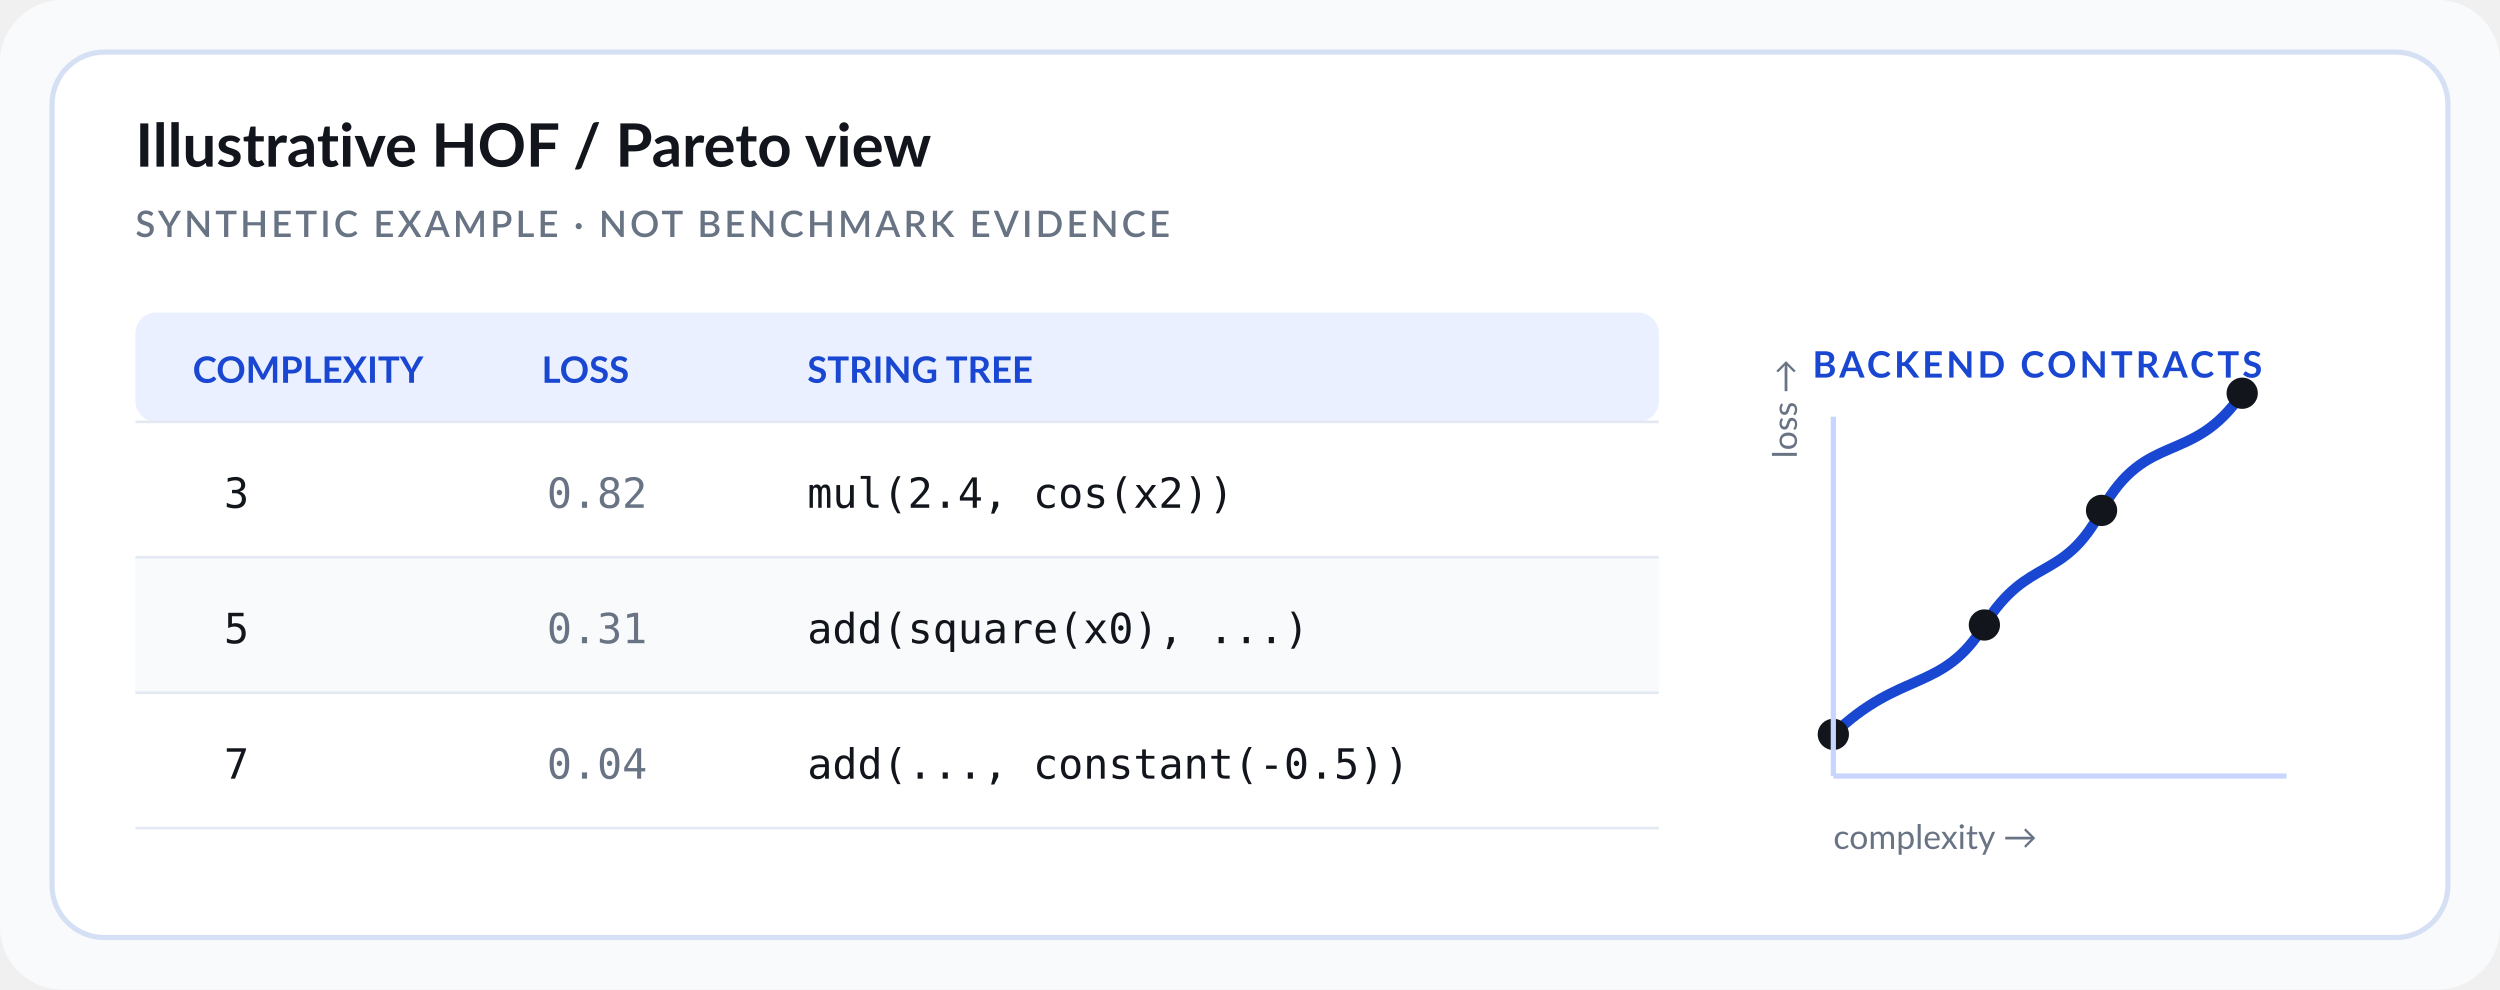
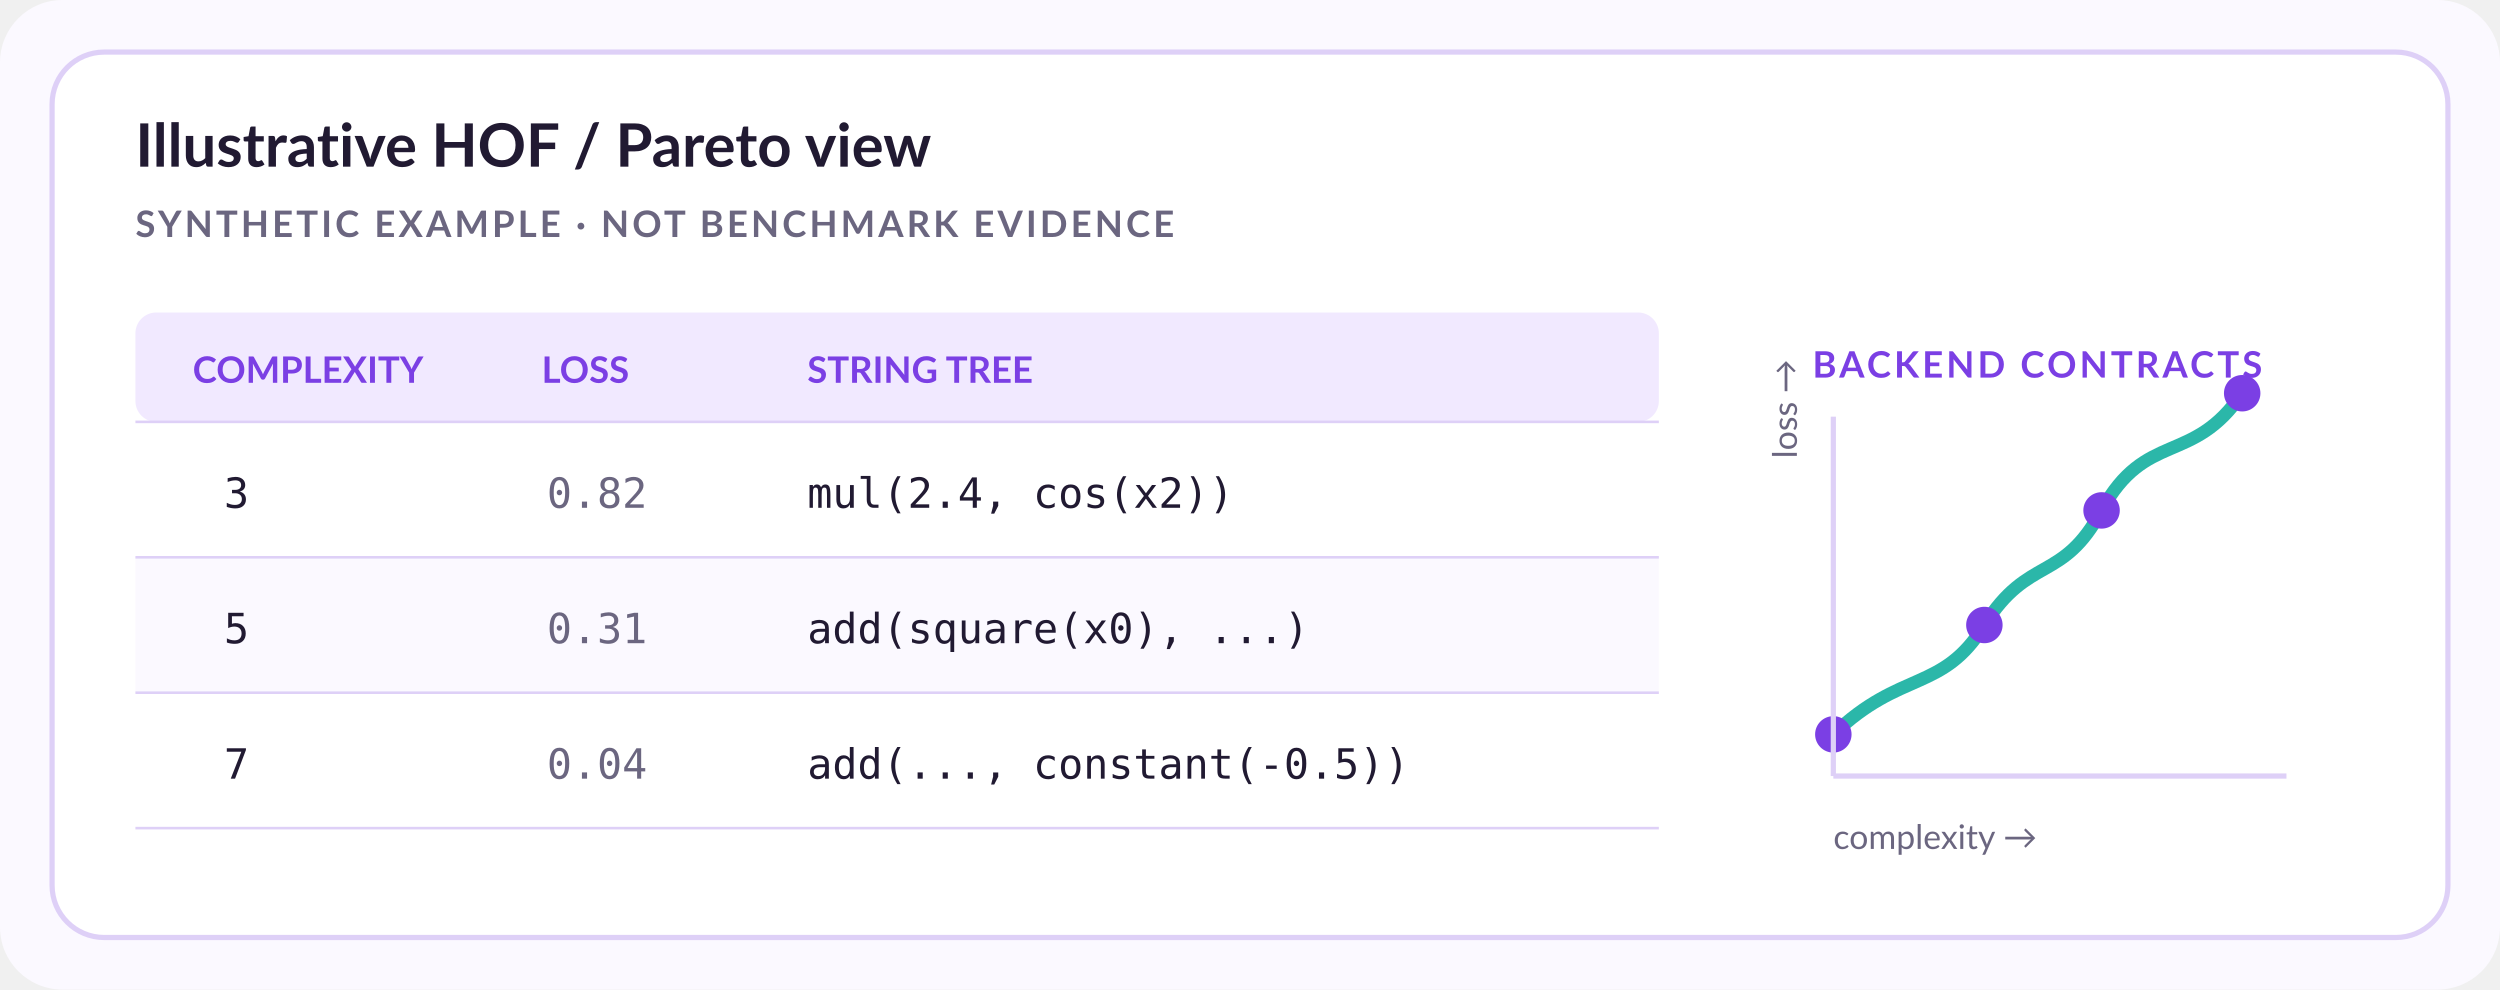
- <svg xmlns="http://www.w3.org/2000/svg" width="960" height="380" viewBox="0 0 960 380" role="img" aria-labelledby="title desc">
-   <rect width="960" height="380" rx="24" fill="#F8FAFC" />
-   <rect x="20" y="20" width="920" height="340" rx="20" fill="#FFFFFF" stroke="#D6E0F4" stroke-width="2" />
-   <text x="52" y="64" fill="#12161C" font-family="Lato, Arial, sans-serif" font-size="23" font-weight="700">Illustrative HOF / Pareto view</text>
-   <text x="52" y="91" fill="#687384" font-family="Lato, Arial, sans-serif" font-size="14" font-weight="600" letter-spacing="1.2">SYNTHETIC EXAMPLE · NOT BENCHMARK EVIDENCE</text>
-   <rect x="52" y="120" width="585" height="42" rx="8" fill="#EAF0FF" />
-   <text x="74" y="147" fill="#1947D1" font-family="Lato, Arial, sans-serif" font-size="14" font-weight="700">COMPLEXITY</text>
-   <text x="208" y="147" fill="#1947D1" font-family="Lato, Arial, sans-serif" font-size="14" font-weight="700">LOSS</text>
-   <text x="310" y="147" fill="#1947D1" font-family="Lato, Arial, sans-serif" font-size="14" font-weight="700">STRING TREE</text>
+ <svg xmlns="http://www.w3.org/2000/svg" viewBox="0 0 960 380" role="img" aria-labelledby="title desc">
+   <rect width="960" height="380" rx="24" fill="#FBF9FF" />
+   <rect x="20" y="20" width="920" height="340" rx="20" fill="#FFFFFF" stroke="#DED0F7" stroke-width="2" />
+   <text x="52" y="64" fill="#211A32" font-family="Lato, Arial, sans-serif" font-size="23" font-weight="700">Illustrative HOF / Pareto view</text>
+   <text x="52" y="91" fill="#6B6680" font-family="Lato, Arial, sans-serif" font-size="14" font-weight="700" letter-spacing="1.2">SYNTHETIC EXAMPLE · NOT BENCHMARK EVIDENCE</text>
+   <rect x="52" y="120" width="585" height="42" rx="8" fill="#F1E9FF" />
+   <text x="74" y="147" fill="#7B3FE4" font-family="Lato, Arial, sans-serif" font-size="14" font-weight="700">COMPLEXITY</text>
+   <text x="208" y="147" fill="#7B3FE4" font-family="Lato, Arial, sans-serif" font-size="14" font-weight="700">LOSS</text>
+   <text x="310" y="147" fill="#7B3FE4" font-family="Lato, Arial, sans-serif" font-size="14" font-weight="700">STRING TREE</text>
  <rect x="52" y="162" width="585" height="52" fill="#FFFFFF" />
-   <rect x="52" y="214" width="585" height="52" fill="#F8FAFC" />
+   <rect x="52" y="214" width="585" height="52" fill="#FBF9FF" />
  <rect x="52" y="266" width="585" height="52" fill="#FFFFFF" />
-   <path d="M52 162H637M52 214H637M52 266H637M52 318H637" stroke="#E3E8F2" stroke-width="1" />
-   <text x="86" y="195" fill="#12161C" font-family="DejaVu Sans Mono, monospace" font-size="16">3</text>
-   <text x="210" y="195" fill="#687384" font-family="DejaVu Sans Mono, monospace" font-size="16">0.82</text>
-   <text x="310" y="195" fill="#12161C" font-family="DejaVu Sans Mono, monospace" font-size="16">mul(2.4, cos(x2))</text>
-   <text x="86" y="247" fill="#12161C" font-family="DejaVu Sans Mono, monospace" font-size="16">5</text>
-   <text x="210" y="247" fill="#687384" font-family="DejaVu Sans Mono, monospace" font-size="16">0.31</text>
-   <text x="310" y="247" fill="#12161C" font-family="DejaVu Sans Mono, monospace" font-size="16">add(square(x0), ...)</text>
-   <text x="86" y="299" fill="#12161C" font-family="DejaVu Sans Mono, monospace" font-size="16">7</text>
-   <text x="210" y="299" fill="#687384" font-family="DejaVu Sans Mono, monospace" font-size="16">0.04</text>
-   <text x="310" y="299" fill="#12161C" font-family="DejaVu Sans Mono, monospace" font-size="16">add(..., constant(-0.5))</text>
-   <text x="696" y="145" fill="#1947D1" font-family="Lato, Arial, sans-serif" font-size="14" font-weight="700" letter-spacing="1.2">BACKEND CONTRACTS</text>
-   <path d="M704 282C730 257 746 266 762 240C779 213 792 224 807 196C824 165 842 179 861 151" fill="none" stroke="#1947D1" stroke-width="4" stroke-linecap="round" />
-   <circle cx="704" cy="282" r="6" fill="#12161C" />
-   <circle cx="762" cy="240" r="6" fill="#12161C" />
-   <circle cx="807" cy="196" r="6" fill="#12161C" />
-   <circle cx="861" cy="151" r="6" fill="#12161C" />
-   <path d="M704 298H878M704 298V160" stroke="#C7D5FF" stroke-width="2" />
-   <text x="704" y="326" fill="#687384" font-family="Lato, Arial, sans-serif" font-size="13">complexity →</text>
-   <text x="690" y="176" fill="#687384" font-family="Lato, Arial, sans-serif" font-size="13" transform="rotate(-90 690 176)">loss →</text>
+   <path d="M52 162H637M52 214H637M52 266H637M52 318H637" stroke="#DED0F7" stroke-width="1" />
+   <text x="86" y="195" fill="#211A32" font-family="DejaVu Sans Mono, monospace" font-size="16">3</text>
+   <text x="210" y="195" fill="#6B6680" font-family="DejaVu Sans Mono, monospace" font-size="16">0.82</text>
+   <text x="310" y="195" fill="#211A32" font-family="DejaVu Sans Mono, monospace" font-size="16">mul(2.4, cos(x2))</text>
+   <text x="86" y="247" fill="#211A32" font-family="DejaVu Sans Mono, monospace" font-size="16">5</text>
+   <text x="210" y="247" fill="#6B6680" font-family="DejaVu Sans Mono, monospace" font-size="16">0.31</text>
+   <text x="310" y="247" fill="#211A32" font-family="DejaVu Sans Mono, monospace" font-size="16">add(square(x0), ...)</text>
+   <text x="86" y="299" fill="#211A32" font-family="DejaVu Sans Mono, monospace" font-size="16">7</text>
+   <text x="210" y="299" fill="#6B6680" font-family="DejaVu Sans Mono, monospace" font-size="16">0.04</text>
+   <text x="310" y="299" fill="#211A32" font-family="DejaVu Sans Mono, monospace" font-size="16">add(..., constant(-0.5))</text>
+   <text x="696" y="145" fill="#7B3FE4" font-family="Lato, Arial, sans-serif" font-size="14" font-weight="700" letter-spacing="1.2">BACKEND CONTRACTS</text>
+   <path d="M704 282C730 257 746 266 762 240C779 213 792 224 807 196C824 165 842 179 861 151" fill="none" stroke="#2BB7A9" stroke-width="5" stroke-linecap="round" />
+   <circle cx="704" cy="282" r="7" fill="#7B3FE4" />
+   <circle cx="762" cy="240" r="7" fill="#7B3FE4" />
+   <circle cx="807" cy="196" r="7" fill="#7B3FE4" />
+   <circle cx="861" cy="151" r="7" fill="#7B3FE4" />
+   <path d="M704 298H878M704 298V160" stroke="#DED0F7" stroke-width="2" />
+   <text x="704" y="326" fill="#6B6680" font-family="Lato, Arial, sans-serif" font-size="13">complexity →</text>
+   <text x="690" y="176" fill="#6B6680" font-family="Lato, Arial, sans-serif" font-size="13" transform="rotate(-90 690 176)">loss →</text>
</svg>
